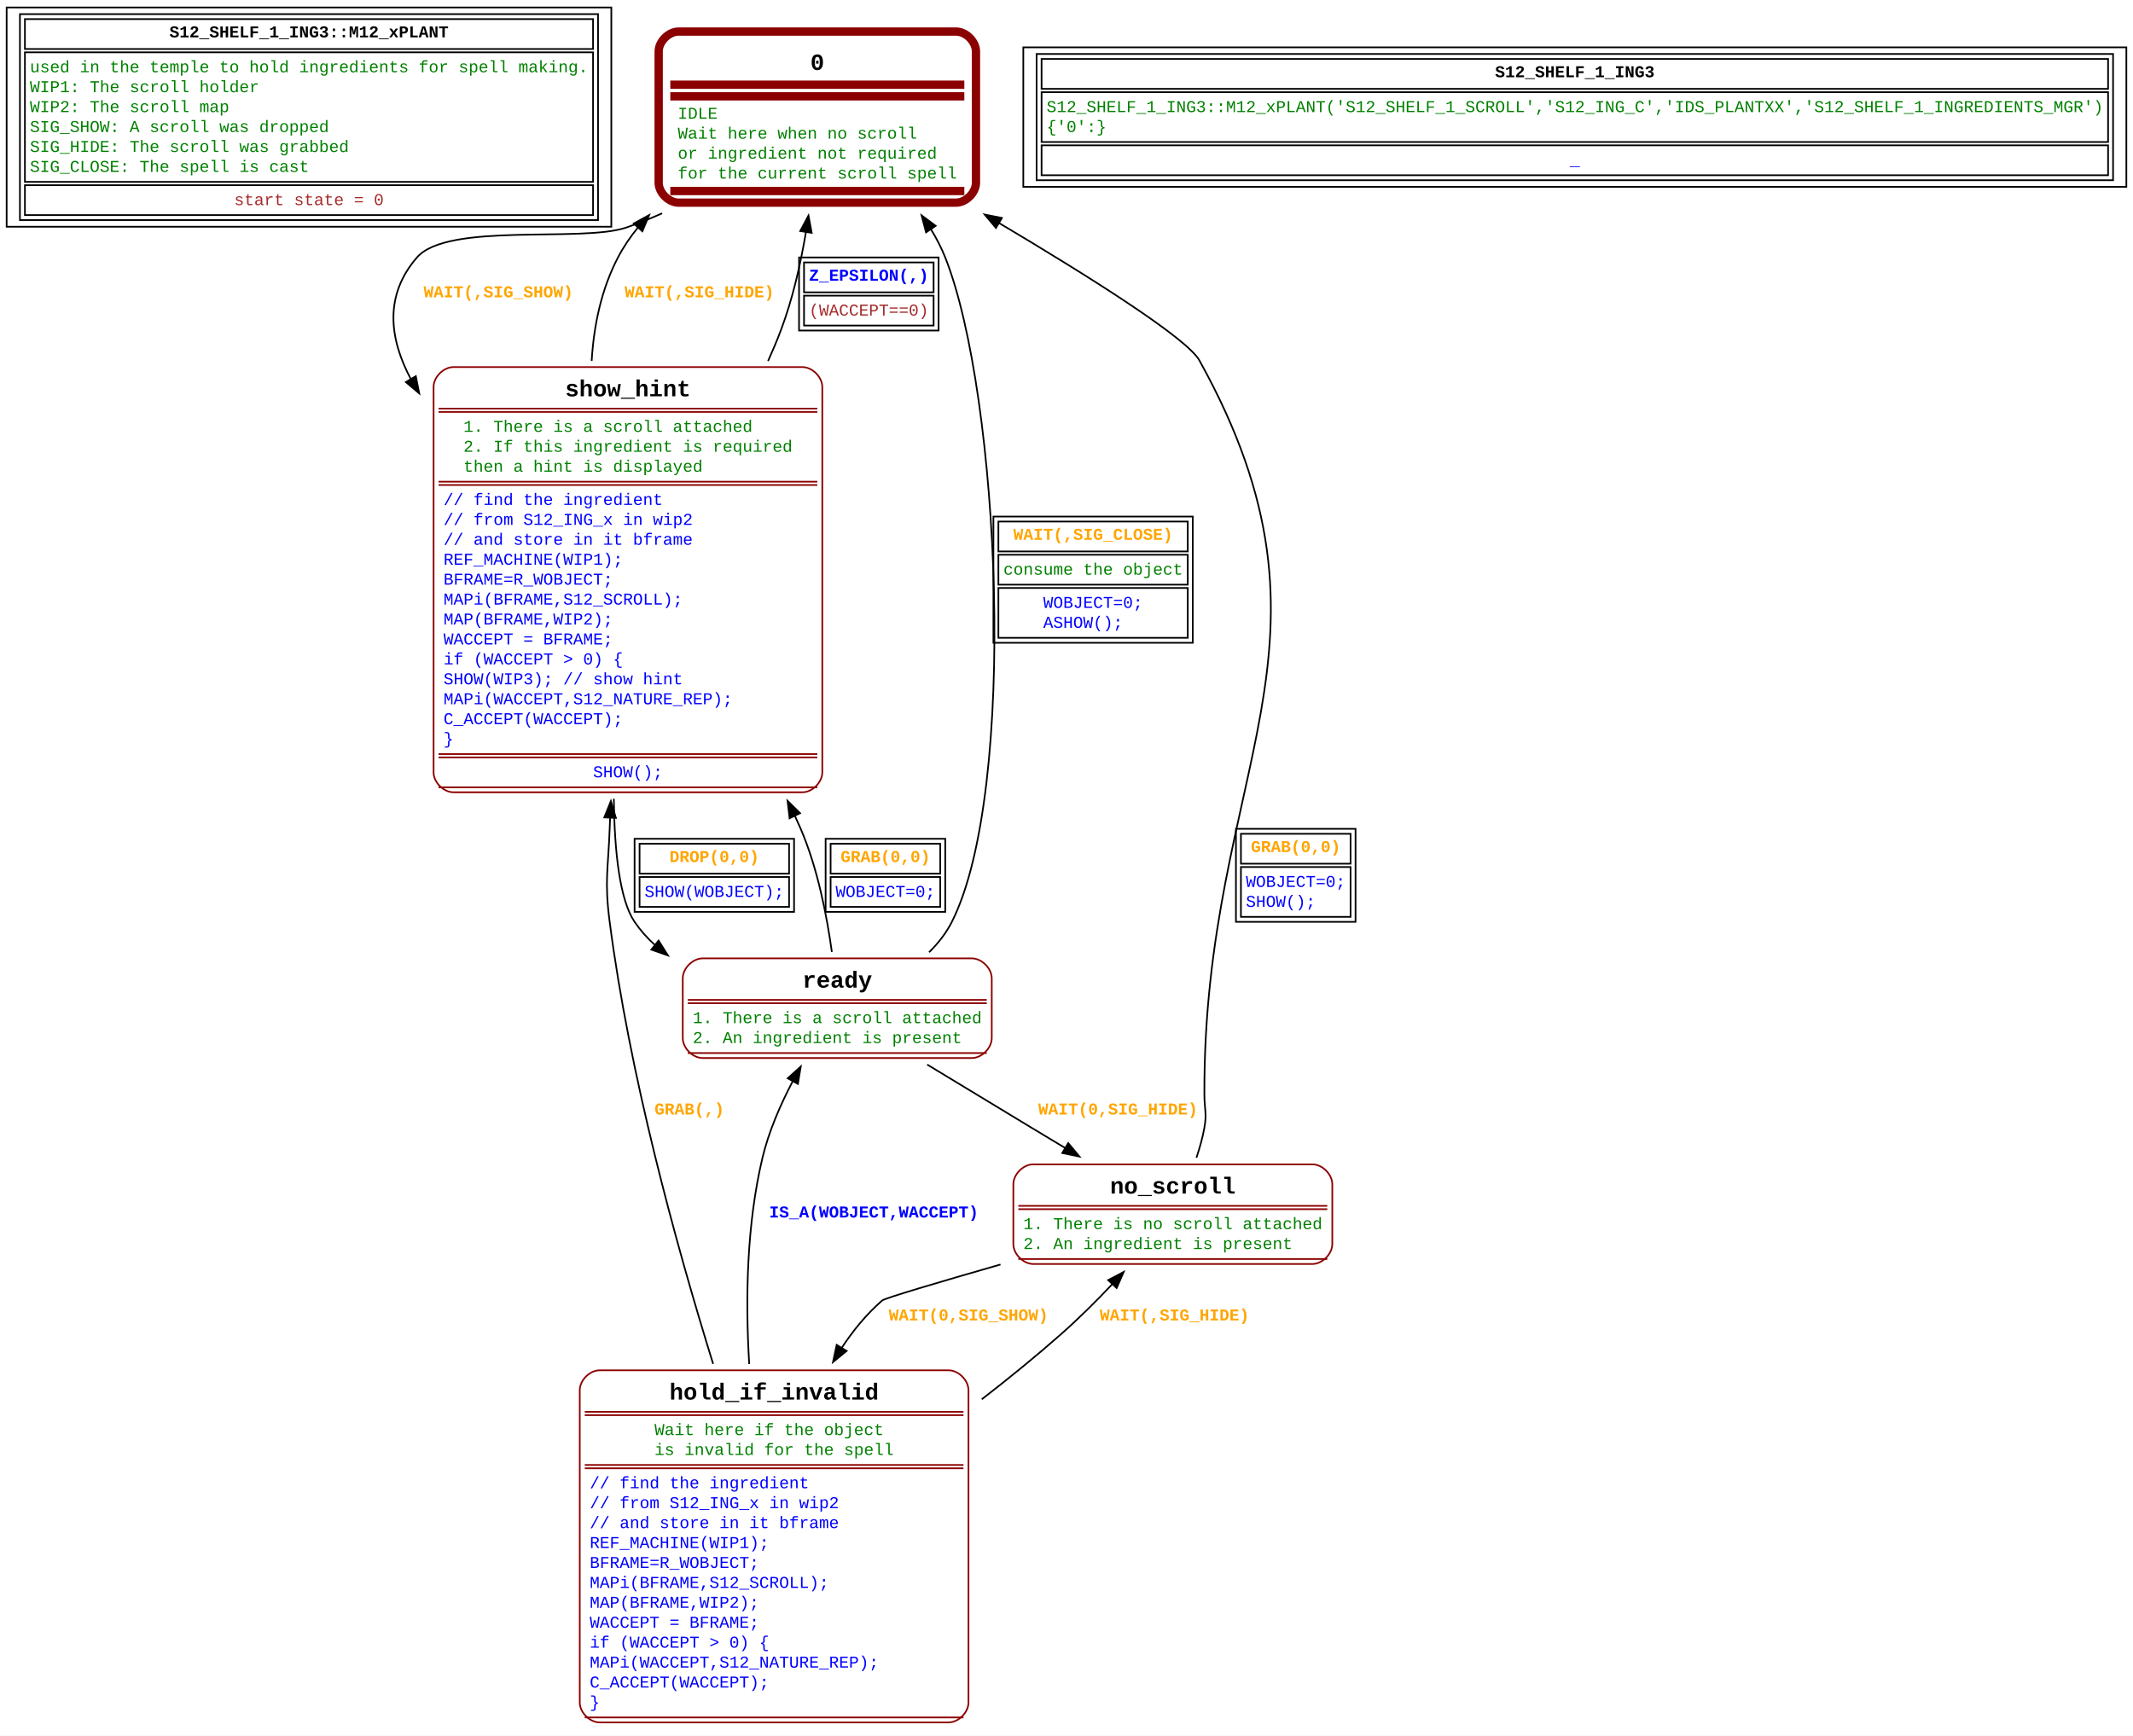
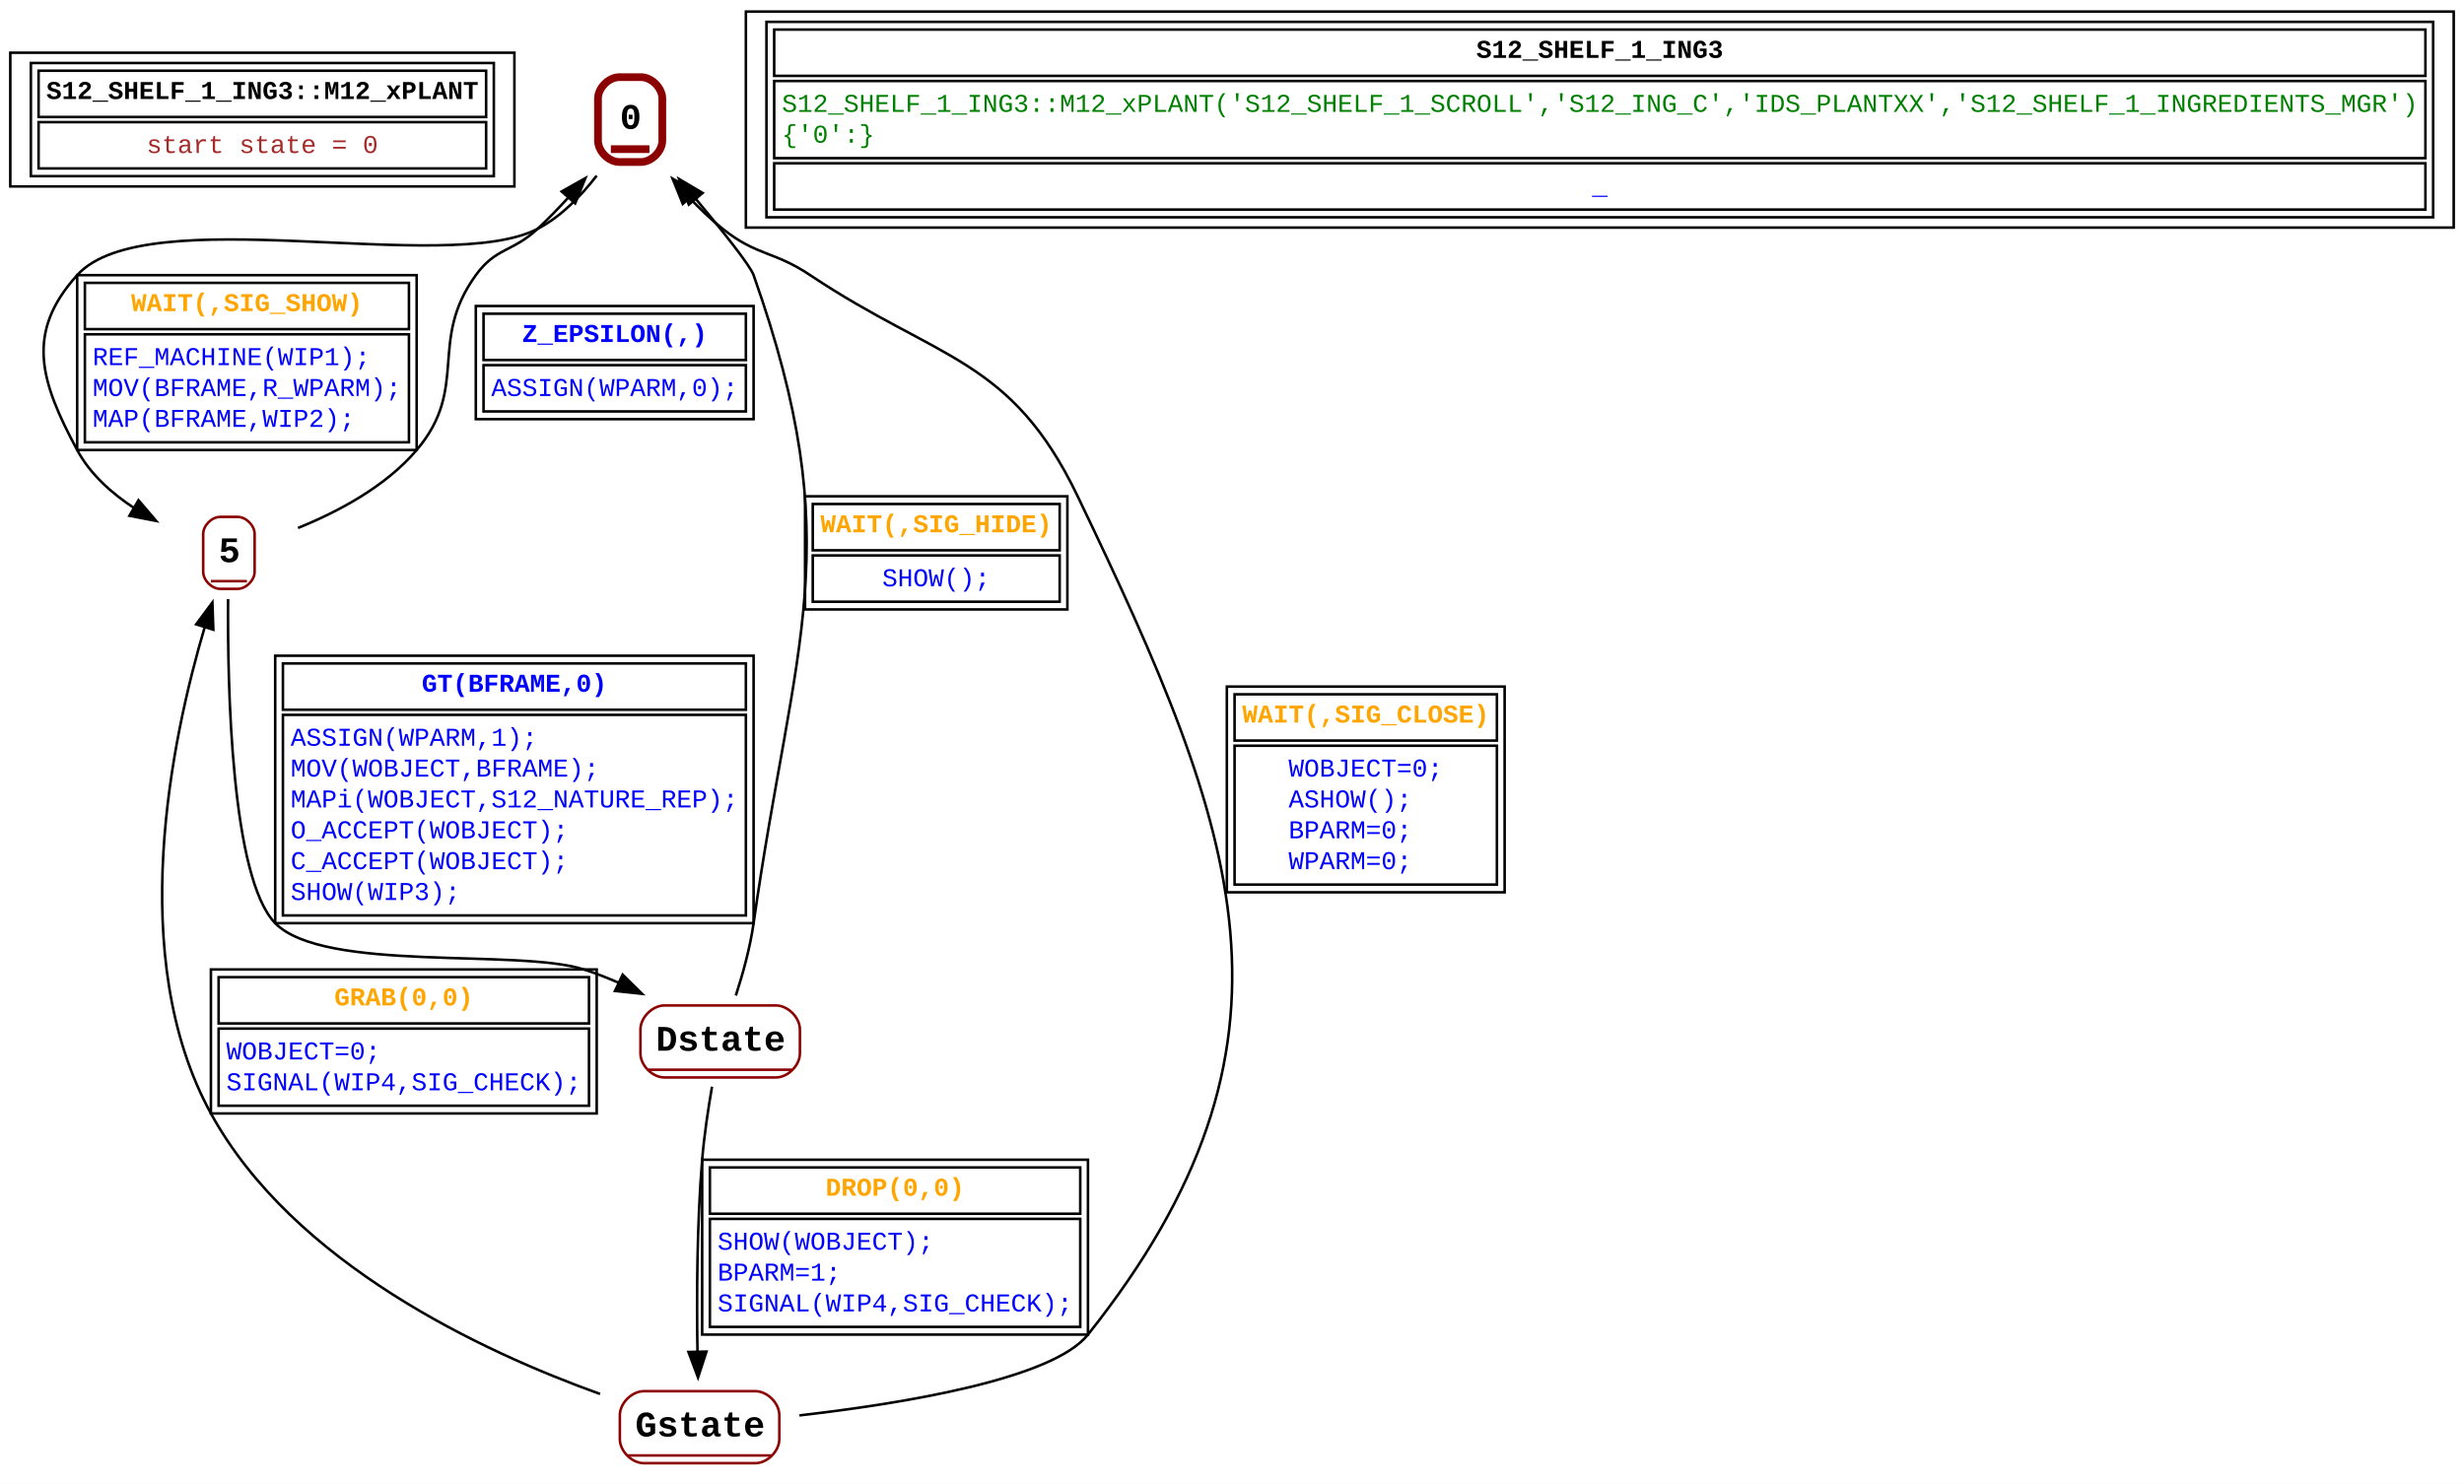
- <svg xmlns="http://www.w3.org/2000/svg" width="1284pt" height="1045pt" viewBox="0.00 0.00 1284.00 1045.00">
-   <g id="graph0" class="graph" transform="scale(1 1) rotate(0) translate(4 1041)">
-     <polygon fill="white" stroke="none" points="-4,4 -4,-1041 1280,-1041 1280,4 -4,4" />
+ <svg xmlns="http://www.w3.org/2000/svg" width="958pt" height="577pt" viewBox="0.00 0.00 958.00 577.00">
+   <g id="graph0" class="graph" transform="scale(1 1) rotate(0) translate(4 573)">
+     <polygon fill="white" stroke="none" points="-4,4 -4,-573 954,-573 954,4 -4,4" />
    <g id="node1" class="node">
-       <polygon fill="none" stroke="black" points="0,-904.5 0,-1036.5 364,-1036.5 364,-904.5 0,-904.5" />
-       <polygon fill="none" stroke="black" points="11,-1011.5 11,-1029.5 353,-1029.5 353,-1011.5 11,-1011.5" />
-       <text text-anchor="start" x="97.99" y="-1018.5" font-family="Courier New" font-weight="bold" font-size="10.00">S12_SHELF_1_ING3::M12_xPLANT</text>
-       <polygon fill="none" stroke="black" points="11,-931.5 11,-1009.5 353,-1009.5 353,-931.5 11,-931.5" />
-       <text text-anchor="start" x="14" y="-997.5" font-family="Courier New" font-size="10.00" fill="green">used in the temple to hold ingredients for spell making.</text>
-       <text text-anchor="start" x="14" y="-985.5" font-family="Courier New" font-size="10.00" fill="green">WIP1: The scroll holder</text>
-       <text text-anchor="start" x="14" y="-973.5" font-family="Courier New" font-size="10.00" fill="green">WIP2: The scroll map</text>
-       <text text-anchor="start" x="14" y="-961.5" font-family="Courier New" font-size="10.00" fill="green">SIG_SHOW: A scroll was dropped</text>
-       <text text-anchor="start" x="14" y="-949.5" font-family="Courier New" font-size="10.00" fill="green">SIG_HIDE: The scroll was grabbed</text>
-       <text text-anchor="start" x="14" y="-937.5" font-family="Courier New" font-size="10.00" fill="green">SIG_CLOSE: The spell is cast</text>
-       <polygon fill="none" stroke="black" points="11,-911.5 11,-929.5 353,-929.5 353,-911.5 11,-911.5" />
-       <text text-anchor="start" x="136.99" y="-917.5" font-family="Courier New" font-size="10.00" fill="brown">start state = 0</text>
-       <polygon fill="none" stroke="black" points="8,-908.5 8,-1032.5 356,-1032.5 356,-908.5 8,-908.5" />
+       <polygon fill="none" stroke="black" points="0,-500.5 0,-552.5 196,-552.5 196,-500.5 0,-500.5" />
+       <polygon fill="none" stroke="black" points="11,-527.5 11,-545.5 185,-545.5 185,-527.5 11,-527.5" />
+       <text text-anchor="start" x="14" y="-534.5" font-family="Courier New" font-weight="bold" font-size="10.00">S12_SHELF_1_ING3::M12_xPLANT</text>
+       <polygon fill="none" stroke="black" points="11,-507.5 11,-525.5 185,-525.5 185,-507.5 11,-507.5" />
+       <text text-anchor="start" x="52.99" y="-513.5" font-family="Courier New" font-size="10.00" fill="brown">start state = 0</text>
+       <polygon fill="none" stroke="black" points="8,-504.5 8,-548.5 188,-548.5 188,-504.5 8,-504.5" />
    </g>
    <g id="node2" class="node">
-       <polyline fill="none" stroke="darkred" stroke-width="5" points="399.5,-990 576.5,-990" />
-       <text text-anchor="start" x="483.8" y="-998.9" font-family="Courier New" font-weight="bold" font-size="14.00">0</text>
-       <polyline fill="none" stroke="darkred" stroke-width="5" points="399.5,-926 576.5,-926" />
-       <polyline fill="none" stroke="darkred" stroke-width="5" points="576.5,-983 399.5,-983" />
-       <text text-anchor="start" x="404" y="-969.5" font-family="Courier New" font-size="10.00" fill="green">IDLE</text>
-       <text text-anchor="start" x="404" y="-957.5" font-family="Courier New" font-size="10.00" fill="green">Wait here when no scroll</text>
-       <text text-anchor="start" x="404" y="-945.5" font-family="Courier New" font-size="10.00" fill="green">or ingredient not required </text>
-       <text text-anchor="start" x="404" y="-933.5" font-family="Courier New" font-size="10.00" fill="green">for the current scroll spell</text>
-       <path fill="none" stroke="darkred" stroke-width="5" d="M404.5,-919C404.5,-919 571.5,-919 571.5,-919 577.5,-919 583.5,-925 583.5,-931 583.5,-931 583.5,-1010 583.5,-1010 583.5,-1016 577.5,-1022 571.5,-1022 571.5,-1022 404.5,-1022 404.5,-1022 398.5,-1022 392.5,-1016 392.5,-1010 392.5,-1010 392.5,-931 392.5,-931 392.5,-925 398.5,-919 404.5,-919" />
+       <polyline fill="none" stroke="darkred" stroke-width="3" points="233.5,-515 248.5,-515" />
+       <text text-anchor="start" x="237" y="-522.9" font-family="Courier New" font-weight="bold" font-size="14.00">0</text>
+       <path fill="none" stroke="darkred" stroke-width="3" d="M236.83,-510C236.83,-510 245.17,-510 245.17,-510 249.33,-510 253.5,-514.17 253.5,-518.33 253.5,-518.33 253.5,-534.67 253.5,-534.67 253.5,-538.83 249.33,-543 245.17,-543 245.17,-543 236.83,-543 236.83,-543 232.67,-543 228.5,-538.83 228.5,-534.67 228.5,-534.67 228.5,-518.33 228.5,-518.33 228.5,-514.17 232.67,-510 236.83,-510" />
    </g>
    <g id="node3" class="node">
-       <polyline fill="none" stroke="darkred" points="260,-795 488,-795" />
-       <text text-anchor="start" x="336.19" y="-802.4" font-family="Courier New" font-weight="bold" font-size="14.00">show_hint</text>
-       <polyline fill="none" stroke="darkred" points="260,-751 488,-751" />
-       <polyline fill="none" stroke="darkred" points="488,-793 260,-793" />
-       <text text-anchor="start" x="274.98" y="-781" font-family="Courier New" font-size="10.00" fill="green">1. There is a scroll attached</text>
-       <text text-anchor="start" x="274.98" y="-769" font-family="Courier New" font-size="10.00" fill="green">2. If this ingredient is required</text>
-       <text text-anchor="start" x="274.98" y="-757" font-family="Courier New" font-size="10.00" fill="green">   then a hint is displayed</text>
-       <polyline fill="none" stroke="darkred" points="260,-587 488,-587" />
-       <polyline fill="none" stroke="darkred" points="488,-749 260,-749" />
-       <text text-anchor="start" x="263" y="-737" font-family="Courier New" font-size="10.00" fill="blue">// find the ingredient</text>
-       <text text-anchor="start" x="263" y="-725" font-family="Courier New" font-size="10.00" fill="blue">// from S12_ING_x in wip2</text>
-       <text text-anchor="start" x="263" y="-713" font-family="Courier New" font-size="10.00" fill="blue">// and store in it bframe</text>
-       <text text-anchor="start" x="263" y="-701" font-family="Courier New" font-size="10.00" fill="blue">REF_MACHINE(WIP1);</text>
-       <text text-anchor="start" x="263" y="-689" font-family="Courier New" font-size="10.00" fill="blue">BFRAME=R_WOBJECT;</text>
-       <text text-anchor="start" x="263" y="-677" font-family="Courier New" font-size="10.00" fill="blue">MAPi(BFRAME,S12_SCROLL);</text>
-       <text text-anchor="start" x="263" y="-665" font-family="Courier New" font-size="10.00" fill="blue">MAP(BFRAME,WIP2);</text>
-       <text text-anchor="start" x="263" y="-653" font-family="Courier New" font-size="10.00" fill="blue">WACCEPT = BFRAME;</text>
-       <text text-anchor="start" x="263" y="-641" font-family="Courier New" font-size="10.00" fill="blue">if (WACCEPT &gt; 0) {</text>
-       <text text-anchor="start" x="263" y="-629" font-family="Courier New" font-size="10.00" fill="blue">        SHOW(WIP3); // show hint</text>
-       <text text-anchor="start" x="263" y="-617" font-family="Courier New" font-size="10.00" fill="blue">        MAPi(WACCEPT,S12_NATURE_REP);</text>
-       <text text-anchor="start" x="263" y="-605" font-family="Courier New" font-size="10.00" fill="blue">        C_ACCEPT(WACCEPT);</text>
-       <text text-anchor="start" x="263" y="-593" font-family="Courier New" font-size="10.00" fill="blue">}</text>
-       <polyline fill="none" stroke="darkred" points="260,-567 488,-567" />
-       <polyline fill="none" stroke="darkred" points="488,-585 260,-585" />
-       <text text-anchor="start" x="353" y="-573" font-family="Courier New" font-size="10.00" fill="blue">SHOW();</text>
-       <path fill="none" stroke="darkred" d="M269,-564C269,-564 479,-564 479,-564 485,-564 491,-570 491,-576 491,-576 491,-808 491,-808 491,-814 485,-820 479,-820 479,-820 269,-820 269,-820 263,-820 257,-814 257,-808 257,-808 257,-576 257,-576 257,-570 263,-564 269,-564" />
+       <polyline fill="none" stroke="darkred" points="78,-347 92,-347" />
+       <text text-anchor="start" x="81" y="-354.4" font-family="Courier New" font-weight="bold" font-size="14.00">5</text>
+       <path fill="none" stroke="darkred" d="M81.67,-344C81.67,-344 88.33,-344 88.33,-344 91.67,-344 95,-347.33 95,-350.67 95,-350.67 95,-365.33 95,-365.33 95,-368.67 91.67,-372 88.33,-372 88.33,-372 81.67,-372 81.67,-372 78.33,-372 75,-368.67 75,-365.33 75,-365.33 75,-350.67 75,-350.67 75,-347.33 78.33,-344 81.67,-344" />
    </g>
    <g id="edge1" class="edge">
-       <path fill="none" stroke="black" d="M394.57,-912.57C387.41,-909.37 380.17,-906.46 373,-904 346.24,-894.84 265.53,-907.37 247,-886 227.43,-863.43 229.99,-837.66 243.47,-812.45" />
-       <polygon fill="black" stroke="black" points="246.32,-814.52 248.38,-804.13 240.29,-810.97 246.32,-814.52" />
-       <text text-anchor="start" x="251" y="-862" font-family="Courier New" font-weight="bold" font-size="10.00" fill="orange">WAIT(,SIG_SHOW)</text>
+       <path fill="none" stroke="black" d="M227.99,-504.68C221.98,-496.87 214.15,-488.74 205,-484 169.51,-465.6 52.82,-495.65 26,-466 5.73,-443.59 11.69,-424.62 26,-398 31.04,-388.63 39.43,-381.13 48.32,-375.32" />
+       <polygon fill="black" stroke="black" points="49.85,-378.48 56.72,-370.42 46.32,-372.43 49.85,-378.48" />
+       <polygon fill="none" stroke="black" points="29,-445 29,-463 155,-463 155,-445 29,-445" />
+       <text text-anchor="start" x="46.99" y="-452" font-family="Courier New" font-weight="bold" font-size="10.00" fill="orange">WAIT(,SIG_SHOW)</text>
+       <polygon fill="none" stroke="black" points="29,-401 29,-443 155,-443 155,-401 29,-401" />
+       <text text-anchor="start" x="32" y="-431" font-family="Courier New" font-size="10.00" fill="blue">REF_MACHINE(WIP1);</text>
+       <text text-anchor="start" x="32" y="-419" font-family="Courier New" font-size="10.00" fill="blue">MOV(BFRAME,R_WPARM);</text>
+       <text text-anchor="start" x="32" y="-407" font-family="Courier New" font-size="10.00" fill="blue">MAP(BFRAME,WIP2);</text>
+       <polygon fill="none" stroke="black" points="26,-398 26,-466 158,-466 158,-398 26,-398" />
    </g>
-     <g id="edge11" class="edge">
-       <path fill="none" stroke="black" d="M352.17,-823.75C353.47,-845.41 358.07,-866.98 368,-886 371.35,-892.42 375.45,-898.45 380.09,-904.09" />
-       <polygon fill="black" stroke="black" points="377.48,-906.43 386.77,-911.52 382.68,-901.74 377.48,-906.43" />
-       <text text-anchor="start" x="372" y="-862" font-family="Courier New" font-weight="bold" font-size="10.00" fill="orange">WAIT(,SIG_HIDE)</text>
+     <g id="edge3" class="edge">
+       <path fill="none" stroke="black" d="M111.87,-367.69C127.29,-373.92 145.92,-383.75 158,-398 178.63,-422.34 162.29,-440.16 181,-466 188.82,-476.8 195.24,-474.91 205,-484 209.06,-487.78 213.14,-491.99 217.01,-496.23" />
+       <polygon fill="black" stroke="black" points="214.37,-498.53 223.6,-503.73 219.63,-493.91 214.37,-498.53" />
+       <polygon fill="none" stroke="black" points="184,-433 184,-451 286,-451 286,-433 184,-433" />
+       <text text-anchor="start" x="198.99" y="-440" font-family="Courier New" font-weight="bold" font-size="10.00" fill="blue">Z_EPSILON(,)</text>
+       <polygon fill="none" stroke="black" points="184,-413 184,-431 286,-431 286,-413 184,-413" />
+       <text text-anchor="start" x="187" y="-419" font-family="Courier New" font-size="10.00" fill="blue">ASSIGN(WPARM,0);</text>
+       <polygon fill="none" stroke="black" points="181,-410 181,-454 289,-454 289,-410 181,-410" />
    </g>
-     <g id="edge12" class="edge">
-       <path fill="none" stroke="black" d="M458.34,-823.64C461.11,-829.75 463.69,-835.89 466,-842 473.08,-860.7 477.9,-881.82 481.17,-901.4" />
-       <polygon fill="black" stroke="black" points="477.7,-901.89 482.69,-911.23 484.62,-900.81 477.7,-901.89" />
-       <polygon fill="none" stroke="black" points="480,-865 480,-883 558,-883 558,-865 480,-865" />
-       <text text-anchor="start" x="483" y="-872" font-family="Courier New" font-weight="bold" font-size="10.00" fill="blue">Z_EPSILON(,)</text>
-       <polygon fill="none" stroke="black" points="480,-845 480,-863 558,-863 558,-845 480,-845" />
-       <text text-anchor="start" x="483" y="-851" font-family="Courier New" font-size="10.00" fill="brown">(WACCEPT==0)</text>
-       <polygon fill="none" stroke="black" points="477,-842 477,-886 561,-886 561,-842 477,-842" />
+     <g id="node4" class="node">
+       <polyline fill="none" stroke="darkred" points="248,-157 304,-157" />
+       <text text-anchor="start" x="251" y="-164.4" font-family="Courier New" font-weight="bold" font-size="14.00">Dstate</text>
+       <path fill="none" stroke="darkred" d="M254.33,-154C254.33,-154 297.67,-154 297.67,-154 302.33,-154 307,-158.67 307,-163.33 307,-163.33 307,-172.67 307,-172.67 307,-177.33 302.33,-182 297.67,-182 297.67,-182 254.33,-182 254.33,-182 249.67,-182 245,-177.33 245,-172.67 245,-172.67 245,-163.33 245,-163.33 245,-158.67 249.67,-154 254.33,-154" />
+     </g>
+     <g id="edge2" class="edge">
+       <path fill="none" stroke="black" d="M84.68,-340.01C84.42,-306.05 85.87,-231.54 103,-214 121.84,-194.71 197.32,-204.23 223,-196 227.54,-194.55 232.16,-192.74 236.69,-190.76" />
+       <polygon fill="black" stroke="black" points="238.09,-193.97 245.64,-186.53 235.1,-187.64 238.09,-193.97" />
+       <polygon fill="none" stroke="black" points="106,-297 106,-315 286,-315 286,-297 106,-297" />
+       <text text-anchor="start" x="159.99" y="-304" font-family="Courier New" font-weight="bold" font-size="10.00" fill="blue">GT(BFRAME,0)</text>
+       <polygon fill="none" stroke="black" points="106,-217 106,-295 286,-295 286,-217 106,-217" />
+       <text text-anchor="start" x="109" y="-283" font-family="Courier New" font-size="10.00" fill="blue">ASSIGN(WPARM,1);</text>
+       <text text-anchor="start" x="109" y="-271" font-family="Courier New" font-size="10.00" fill="blue">MOV(WOBJECT,BFRAME);</text>
+       <text text-anchor="start" x="109" y="-259" font-family="Courier New" font-size="10.00" fill="blue">MAPi(WOBJECT,S12_NATURE_REP);</text>
+       <text text-anchor="start" x="109" y="-247" font-family="Courier New" font-size="10.00" fill="blue">O_ACCEPT(WOBJECT);</text>
+       <text text-anchor="start" x="109" y="-235" font-family="Courier New" font-size="10.00" fill="blue">C_ACCEPT(WOBJECT);</text>
+       <text text-anchor="start" x="109" y="-223" font-family="Courier New" font-size="10.00" fill="blue">SHOW(WIP3);</text>
+       <polygon fill="none" stroke="black" points="103,-214 103,-318 289,-318 289,-214 103,-214" />
+     </g>
+     <g id="edge5" class="edge">
+       <path fill="none" stroke="black" d="M282.09,-185.85C284.79,-194.2 287.66,-204.5 289,-214 304.7,-324.89 326.29,-360.39 289,-466 287.68,-469.75 277.09,-483.01 266.19,-496.07" />
+       <polygon fill="black" stroke="black" points="263.81,-493.45 260.05,-503.36 269.17,-497.96 263.81,-493.45" />
+       <polygon fill="none" stroke="black" points="312,-359 312,-377 408,-377 408,-359 312,-359" />
+       <text text-anchor="start" x="315" y="-366" font-family="Courier New" font-weight="bold" font-size="10.00" fill="orange">WAIT(,SIG_HIDE)</text>
+       <polygon fill="none" stroke="black" points="312,-339 312,-357 408,-357 408,-339 312,-339" />
+       <text text-anchor="start" x="339" y="-345" font-family="Courier New" font-size="10.00" fill="blue">SHOW();</text>
+       <polygon fill="none" stroke="black" points="309,-336 309,-380 411,-380 411,-336 309,-336" />
    </g>
    <g id="node5" class="node">
-       <polyline fill="none" stroke="darkred" points="410,-439 590,-439" />
-       <text text-anchor="start" x="479" y="-446.4" font-family="Courier New" font-weight="bold" font-size="14.00">ready</text>
-       <polyline fill="none" stroke="darkred" points="410,-407 590,-407" />
-       <polyline fill="none" stroke="darkred" points="590,-437 410,-437" />
-       <text text-anchor="start" x="413" y="-425" font-family="Courier New" font-size="10.00" fill="green">1. There is a scroll attached</text>
-       <text text-anchor="start" x="413" y="-413" font-family="Courier New" font-size="10.00" fill="green">2. An ingredient is present</text>
-       <path fill="none" stroke="darkred" d="M419,-404C419,-404 581,-404 581,-404 587,-404 593,-410 593,-416 593,-416 593,-452 593,-452 593,-458 587,-464 581,-464 581,-464 419,-464 419,-464 413,-464 407,-458 407,-452 407,-452 407,-416 407,-416 407,-410 413,-404 419,-404" />
+       <polyline fill="none" stroke="darkred" points="240,-7 296,-7" />
+       <text text-anchor="start" x="243" y="-14.4" font-family="Courier New" font-weight="bold" font-size="14.00">Gstate</text>
+       <path fill="none" stroke="darkred" d="M246.33,-4C246.33,-4 289.67,-4 289.67,-4 294.33,-4 299,-8.67 299,-13.33 299,-13.33 299,-22.67 299,-22.67 299,-27.33 294.33,-32 289.67,-32 289.67,-32 246.33,-32 246.33,-32 241.67,-32 237,-27.33 237,-22.67 237,-22.67 237,-13.33 237,-13.33 237,-8.67 241.67,-4 246.33,-4" />
    </g>
-     <g id="edge10" class="edge">
-       <path fill="none" stroke="black" d="M365.51,-560.1C365.88,-528.03 369.07,-499.14 378,-486 381.55,-480.78 385.74,-476.09 390.41,-471.88" />
-       <polygon fill="black" stroke="black" points="392.45,-474.73 398.08,-465.76 388.08,-469.26 392.45,-474.73" />
-       <polygon fill="none" stroke="black" points="381,-515 381,-533 471,-533 471,-515 381,-515" />
-       <text text-anchor="start" x="399" y="-522" font-family="Courier New" font-weight="bold" font-size="10.00" fill="orange">DROP(0,0)</text>
-       <polygon fill="none" stroke="black" points="381,-495 381,-513 471,-513 471,-495 381,-495" />
-       <text text-anchor="start" x="384" y="-501" font-family="Courier New" font-size="10.00" fill="blue">SHOW(WOBJECT);</text>
-       <polygon fill="none" stroke="black" points="378,-492 378,-536 474,-536 474,-492 378,-492" />
+     <g id="edge4" class="edge">
+       <path fill="none" stroke="black" d="M272.83,-150.4C271.36,-141.93 269.78,-131.46 269,-122 266.93,-96.79 266.84,-67.99 267.18,-47.27" />
+       <polygon fill="black" stroke="black" points="270.67,-47.39 267.39,-37.32 263.68,-47.24 270.67,-47.39" />
+       <polygon fill="none" stroke="black" points="272,-101 272,-119 416,-119 416,-101 272,-101" />
+       <text text-anchor="start" x="317" y="-108" font-family="Courier New" font-weight="bold" font-size="10.00" fill="orange">DROP(0,0)</text>
+       <polygon fill="none" stroke="black" points="272,-57 272,-99 416,-99 416,-57 272,-57" />
+       <text text-anchor="start" x="275" y="-87" font-family="Courier New" font-size="10.00" fill="blue">SHOW(WOBJECT);</text>
+       <text text-anchor="start" x="275" y="-75" font-family="Courier New" font-size="10.00" fill="blue">BPARM=1;</text>
+       <text text-anchor="start" x="275" y="-63" font-family="Courier New" font-size="10.00" fill="blue">SIGNAL(WIP4,SIG_CHECK);</text>
+       <polygon fill="none" stroke="black" points="269,-54 269,-122 419,-122 419,-54 269,-54" />
    </g>
-     <g id="node4" class="node">
-       <polyline fill="none" stroke="darkred" points="348,-191 576,-191" />
-       <text text-anchor="start" x="398.99" y="-198.4" font-family="Courier New" font-weight="bold" font-size="14.00">hold_if_invalid</text>
-       <polyline fill="none" stroke="darkred" points="348,-159 576,-159" />
-       <polyline fill="none" stroke="darkred" points="576,-189 348,-189" />
-       <text text-anchor="start" x="389.99" y="-177" font-family="Courier New" font-size="10.00" fill="green">Wait here if the object</text>
-       <text text-anchor="start" x="389.99" y="-165" font-family="Courier New" font-size="10.00" fill="green">is invalid for the spell</text>
-       <polyline fill="none" stroke="darkred" points="348,-7 576,-7" />
-       <polyline fill="none" stroke="darkred" points="576,-157 348,-157" />
-       <text text-anchor="start" x="351" y="-145" font-family="Courier New" font-size="10.00" fill="blue">// find the ingredient</text>
-       <text text-anchor="start" x="351" y="-133" font-family="Courier New" font-size="10.00" fill="blue">// from S12_ING_x in wip2</text>
-       <text text-anchor="start" x="351" y="-121" font-family="Courier New" font-size="10.00" fill="blue">// and store in it bframe</text>
-       <text text-anchor="start" x="351" y="-109" font-family="Courier New" font-size="10.00" fill="blue">REF_MACHINE(WIP1);</text>
-       <text text-anchor="start" x="351" y="-97" font-family="Courier New" font-size="10.00" fill="blue">BFRAME=R_WOBJECT;</text>
-       <text text-anchor="start" x="351" y="-85" font-family="Courier New" font-size="10.00" fill="blue">MAPi(BFRAME,S12_SCROLL);</text>
-       <text text-anchor="start" x="351" y="-73" font-family="Courier New" font-size="10.00" fill="blue">MAP(BFRAME,WIP2);</text>
-       <text text-anchor="start" x="351" y="-61" font-family="Courier New" font-size="10.00" fill="blue">WACCEPT = BFRAME;</text>
-       <text text-anchor="start" x="351" y="-49" font-family="Courier New" font-size="10.00" fill="blue">if (WACCEPT &gt; 0) {</text>
-       <text text-anchor="start" x="351" y="-37" font-family="Courier New" font-size="10.00" fill="blue">        MAPi(WACCEPT,S12_NATURE_REP);</text>
-       <text text-anchor="start" x="351" y="-25" font-family="Courier New" font-size="10.00" fill="blue">        C_ACCEPT(WACCEPT);</text>
-       <text text-anchor="start" x="351" y="-13" font-family="Courier New" font-size="10.00" fill="blue">}</text>
-       <path fill="none" stroke="darkred" d="M357,-4C357,-4 567,-4 567,-4 573,-4 579,-10 579,-16 579,-16 579,-204 579,-204 579,-210 573,-216 567,-216 567,-216 357,-216 357,-216 351,-216 345,-210 345,-204 345,-204 345,-16 345,-16 345,-10 351,-4 357,-4" />
+     <g id="edge7" class="edge">
+       <path fill="none" stroke="black" d="M306.8,-22.58C346.81,-27.16 405.23,-36.67 419,-54 509.15,-167.44 477.72,-249.38 415,-380 389.04,-434.07 360.87,-432.68 311,-466 296.78,-475.5 290.39,-473.36 277,-484 272.45,-487.62 268.03,-491.86 263.93,-496.23" />
+       <polygon fill="black" stroke="black" points="261.48,-493.71 257.5,-503.53 266.73,-498.34 261.48,-493.71" />
+       <polygon fill="none" stroke="black" points="476,-285 476,-303 578,-303 578,-285 476,-285" />
+       <text text-anchor="start" x="479" y="-292" font-family="Courier New" font-weight="bold" font-size="10.00" fill="orange">WAIT(,SIG_CLOSE)</text>
+       <polygon fill="none" stroke="black" points="476,-229 476,-283 578,-283 578,-229 476,-229" />
+       <text text-anchor="start" x="497" y="-271" font-family="Courier New" font-size="10.00" fill="blue">WOBJECT=0;</text>
+       <text text-anchor="start" x="497" y="-259" font-family="Courier New" font-size="10.00" fill="blue">ASHOW();</text>
+       <text text-anchor="start" x="497" y="-247" font-family="Courier New" font-size="10.00" fill="blue">BPARM=0;</text>
+       <text text-anchor="start" x="497" y="-235" font-family="Courier New" font-size="10.00" fill="blue">WPARM=0;</text>
+       <polygon fill="none" stroke="black" points="473,-226 473,-306 581,-306 581,-226 473,-226" />
    </g>
-     <g id="edge2" class="edge">
-       <path fill="none" stroke="black" d="M425.28,-219.86C402.29,-293.92 374.85,-394.69 363,-486 359.8,-510.68 362.08,-517.13 363,-542 363.08,-544.24 363.17,-546.49 363.27,-548.76" />
-       <polygon fill="black" stroke="black" points="359.77,-548.87 363.73,-558.7 366.76,-548.55 359.77,-548.87" />
-       <text text-anchor="start" x="390" y="-370" font-family="Courier New" font-weight="bold" font-size="10.00" fill="orange">GRAB(,)</text>
-     </g>
-     <g id="edge3" class="edge">
-       <path fill="none" stroke="black" d="M447,-219.79C444.61,-259.36 445.5,-304.14 455,-344 458.78,-359.86 465.87,-376.09 473.32,-390.27" />
-       <polygon fill="black" stroke="black" points="470.16,-391.79 478.03,-398.88 476.3,-388.43 470.16,-391.79" />
-       <text text-anchor="start" x="459" y="-308" font-family="Courier New" font-weight="bold" font-size="10.00" fill="blue">IS_A(WOBJECT,WACCEPT)</text>
+     <g id="edge6" class="edge">
+       <path fill="none" stroke="black" d="M229.31,-30.91C183.71,-47.28 110.08,-81.54 78,-140 44.7,-200.69 62.78,-285.99 75.66,-329.35" />
+       <polygon fill="black" stroke="black" points="72.27,-330.21 78.58,-338.72 78.95,-328.13 72.27,-330.21" />
+       <polygon fill="none" stroke="black" points="81,-175 81,-193 225,-193 225,-175 81,-175" />
+       <text text-anchor="start" x="126" y="-182" font-family="Courier New" font-weight="bold" font-size="10.00" fill="orange">GRAB(0,0)</text>
+       <polygon fill="none" stroke="black" points="81,-143 81,-173 225,-173 225,-143 81,-143" />
+       <text text-anchor="start" x="84" y="-161" font-family="Courier New" font-size="10.00" fill="blue">WOBJECT=0;</text>
+       <text text-anchor="start" x="84" y="-149" font-family="Courier New" font-size="10.00" fill="blue">SIGNAL(WIP4,SIG_CHECK);</text>
+       <polygon fill="none" stroke="black" points="78,-140 78,-196 228,-196 228,-140 78,-140" />
    </g>
    <g id="node6" class="node">
-       <polyline fill="none" stroke="darkred" points="609,-315 795,-315" />
-       <text text-anchor="start" x="664.19" y="-322.4" font-family="Courier New" font-weight="bold" font-size="14.00">no_scroll</text>
-       <polyline fill="none" stroke="darkred" points="609,-283 795,-283" />
-       <polyline fill="none" stroke="darkred" points="795,-313 609,-313" />
-       <text text-anchor="start" x="612" y="-301" font-family="Courier New" font-size="10.00" fill="green">1. There is no scroll attached</text>
-       <text text-anchor="start" x="612" y="-289" font-family="Courier New" font-size="10.00" fill="green">2. An ingredient is present</text>
-       <path fill="none" stroke="darkred" d="M618,-280C618,-280 786,-280 786,-280 792,-280 798,-286 798,-292 798,-292 798,-328 798,-328 798,-334 792,-340 786,-340 786,-340 618,-340 618,-340 612,-340 606,-334 606,-328 606,-328 606,-292 606,-292 606,-286 612,-280 618,-280" />
-     </g>
-     <g id="edge4" class="edge">
-       <path fill="none" stroke="black" d="M587,-198.54C603.51,-211.32 619.92,-224.68 635,-238 645.42,-247.21 656.04,-257.8 665.66,-267.95" />
-       <polygon fill="black" stroke="black" points="663.07,-270.31 672.45,-275.23 668.19,-265.53 663.07,-270.31" />
-       <text text-anchor="start" x="658" y="-246" font-family="Courier New" font-weight="bold" font-size="10.00" fill="orange">WAIT(,SIG_HIDE)</text>
-     </g>
-     <g id="edge9" class="edge">
-       <path fill="none" stroke="black" d="M555.29,-467.69C560.78,-473.11 565.58,-479.22 569,-486 609.03,-565.37 597.83,-803.39 565,-886 562.62,-891.99 559.59,-897.81 556.13,-903.4" />
-       <polygon fill="black" stroke="black" points="553.46,-901.1 550.75,-911.35 559.25,-905.02 553.46,-901.1" />
-       <polygon fill="none" stroke="black" points="597,-709 597,-727 711,-727 711,-709 597,-709" />
-       <text text-anchor="start" x="605.99" y="-716" font-family="Courier New" font-weight="bold" font-size="10.00" fill="orange">WAIT(,SIG_CLOSE)</text>
-       <polygon fill="none" stroke="black" points="597,-689 597,-707 711,-707 711,-689 597,-689" />
-       <text text-anchor="start" x="600" y="-695" font-family="Courier New" font-size="10.00" fill="green">consume the object</text>
-       <polygon fill="none" stroke="black" points="597,-657 597,-687 711,-687 711,-657 597,-657" />
-       <text text-anchor="start" x="624" y="-675" font-family="Courier New" font-size="10.00" fill="blue">WOBJECT=0;</text>
-       <text text-anchor="start" x="624" y="-663" font-family="Courier New" font-size="10.00" fill="blue">ASHOW();</text>
-       <polygon fill="none" stroke="black" points="594,-654 594,-730 714,-730 714,-654 594,-654" />
-     </g>
-     <g id="edge7" class="edge">
-       <path fill="none" stroke="black" d="M496.75,-467.87C493.76,-489.59 488.19,-518.31 478,-542 476.86,-544.66 475.66,-547.33 474.42,-549.99" />
-       <polygon fill="black" stroke="black" points="471.32,-548.35 470.07,-558.87 477.61,-551.43 471.32,-548.35" />
-       <polygon fill="none" stroke="black" points="496,-515 496,-533 562,-533 562,-515 496,-515" />
-       <text text-anchor="start" x="502" y="-522" font-family="Courier New" font-weight="bold" font-size="10.00" fill="orange">GRAB(0,0)</text>
-       <polygon fill="none" stroke="black" points="496,-495 496,-513 562,-513 562,-495 496,-495" />
-       <text text-anchor="start" x="499" y="-501" font-family="Courier New" font-size="10.00" fill="blue">WOBJECT=0;</text>
-       <polygon fill="none" stroke="black" points="493,-492 493,-536 565,-536 565,-492 493,-492" />
-     </g>
-     <g id="edge8" class="edge">
-       <path fill="none" stroke="black" d="M554.14,-400.07C573.91,-388.06 596.45,-374.4 617,-362 623.69,-357.97 630.67,-353.76 637.64,-349.57" />
-       <polygon fill="black" stroke="black" points="639.04,-352.81 645.81,-344.66 635.44,-346.81 639.04,-352.81" />
-       <text text-anchor="start" x="621" y="-370" font-family="Courier New" font-weight="bold" font-size="10.00" fill="orange">WAIT(0,SIG_HIDE)</text>
-     </g>
-     <g id="edge5" class="edge">
-       <path fill="none" stroke="black" d="M716.22,-343.99C718.2,-349.89 719.93,-356.05 721,-362 722.58,-370.75 721.03,-373.11 721,-382 720.33,-578.45 813.35,-652.24 718,-824 710.64,-837.25 652.87,-873.78 597.07,-906.92" />
-       <polygon fill="black" stroke="black" points="595.54,-903.75 588.72,-911.86 599.11,-909.78 595.54,-903.75" />
-       <polygon fill="none" stroke="black" points="743,-521 743,-539 809,-539 809,-521 743,-521" />
-       <text text-anchor="start" x="749" y="-528" font-family="Courier New" font-weight="bold" font-size="10.00" fill="orange">GRAB(0,0)</text>
-       <polygon fill="none" stroke="black" points="743,-489 743,-519 809,-519 809,-489 743,-489" />
-       <text text-anchor="start" x="746" y="-507" font-family="Courier New" font-size="10.00" fill="blue">WOBJECT=0;</text>
-       <text text-anchor="start" x="746" y="-495" font-family="Courier New" font-size="10.00" fill="blue">SHOW();</text>
-       <polygon fill="none" stroke="black" points="740,-486 740,-542 812,-542 812,-486 740,-486" />
-     </g>
-     <g id="edge6" class="edge">
-       <path fill="none" stroke="black" d="M598.26,-279.7C561.47,-269.14 528.64,-259.44 527,-258 517.58,-249.76 509.47,-239.89 502.49,-229.22" />
-       <polygon fill="black" stroke="black" points="505.64,-227.65 497.44,-220.94 499.66,-231.3 505.64,-227.65" />
-       <text text-anchor="start" x="531" y="-246" font-family="Courier New" font-weight="bold" font-size="10.00" fill="orange">WAIT(0,SIG_SHOW)</text>
-     </g>
-     <g id="node7" class="node">
-       <polygon fill="none" stroke="black" points="612,-928.5 612,-1012.5 1276,-1012.5 1276,-928.5 612,-928.5" />
-       <polygon fill="none" stroke="black" points="623,-987.5 623,-1005.5 1265,-1005.5 1265,-987.5 623,-987.5" />
-       <text text-anchor="start" x="895.99" y="-994.5" font-family="Courier New" font-weight="bold" font-size="10.00">S12_SHELF_1_ING3</text>
-       <polygon fill="none" stroke="black" points="623,-955.5 623,-985.5 1265,-985.5 1265,-955.5 623,-955.5" />
-       <text text-anchor="start" x="626" y="-973.5" font-family="Courier New" font-size="10.00" fill="green">S12_SHELF_1_ING3::M12_xPLANT('S12_SHELF_1_SCROLL','S12_ING_C','IDS_PLANTXX','S12_SHELF_1_INGREDIENTS_MGR')</text>
-       <text text-anchor="start" x="626" y="-961.5" font-family="Courier New" font-size="10.00" fill="green">{'0':}</text>
-       <polygon fill="none" stroke="black" points="623,-935.5 623,-953.5 1265,-953.5 1265,-935.5 623,-935.5" />
-       <text text-anchor="start" x="941" y="-941.5" font-family="Courier New" font-size="10.00" fill="blue">_</text>
-       <polygon fill="none" stroke="black" points="620,-932.5 620,-1008.5 1268,-1008.5 1268,-932.5 620,-932.5" />
+       <polygon fill="none" stroke="black" points="286,-484.5 286,-568.5 950,-568.5 950,-484.5 286,-484.5" />
+       <polygon fill="none" stroke="black" points="297,-543.5 297,-561.5 939,-561.5 939,-543.5 297,-543.5" />
+       <text text-anchor="start" x="569.99" y="-550.5" font-family="Courier New" font-weight="bold" font-size="10.00">S12_SHELF_1_ING3</text>
+       <polygon fill="none" stroke="black" points="297,-511.5 297,-541.5 939,-541.5 939,-511.5 297,-511.5" />
+       <text text-anchor="start" x="300" y="-529.5" font-family="Courier New" font-size="10.00" fill="green">S12_SHELF_1_ING3::M12_xPLANT('S12_SHELF_1_SCROLL','S12_ING_C','IDS_PLANTXX','S12_SHELF_1_INGREDIENTS_MGR')</text>
+       <text text-anchor="start" x="300" y="-517.5" font-family="Courier New" font-size="10.00" fill="green">{'0':}</text>
+       <polygon fill="none" stroke="black" points="297,-491.5 297,-509.5 939,-509.5 939,-491.5 297,-491.5" />
+       <text text-anchor="start" x="615" y="-497.5" font-family="Courier New" font-size="10.00" fill="blue">_</text>
+       <polygon fill="none" stroke="black" points="294,-488.5 294,-564.5 942,-564.5 942,-488.5 294,-488.5" />
    </g>
  </g>
</svg>
